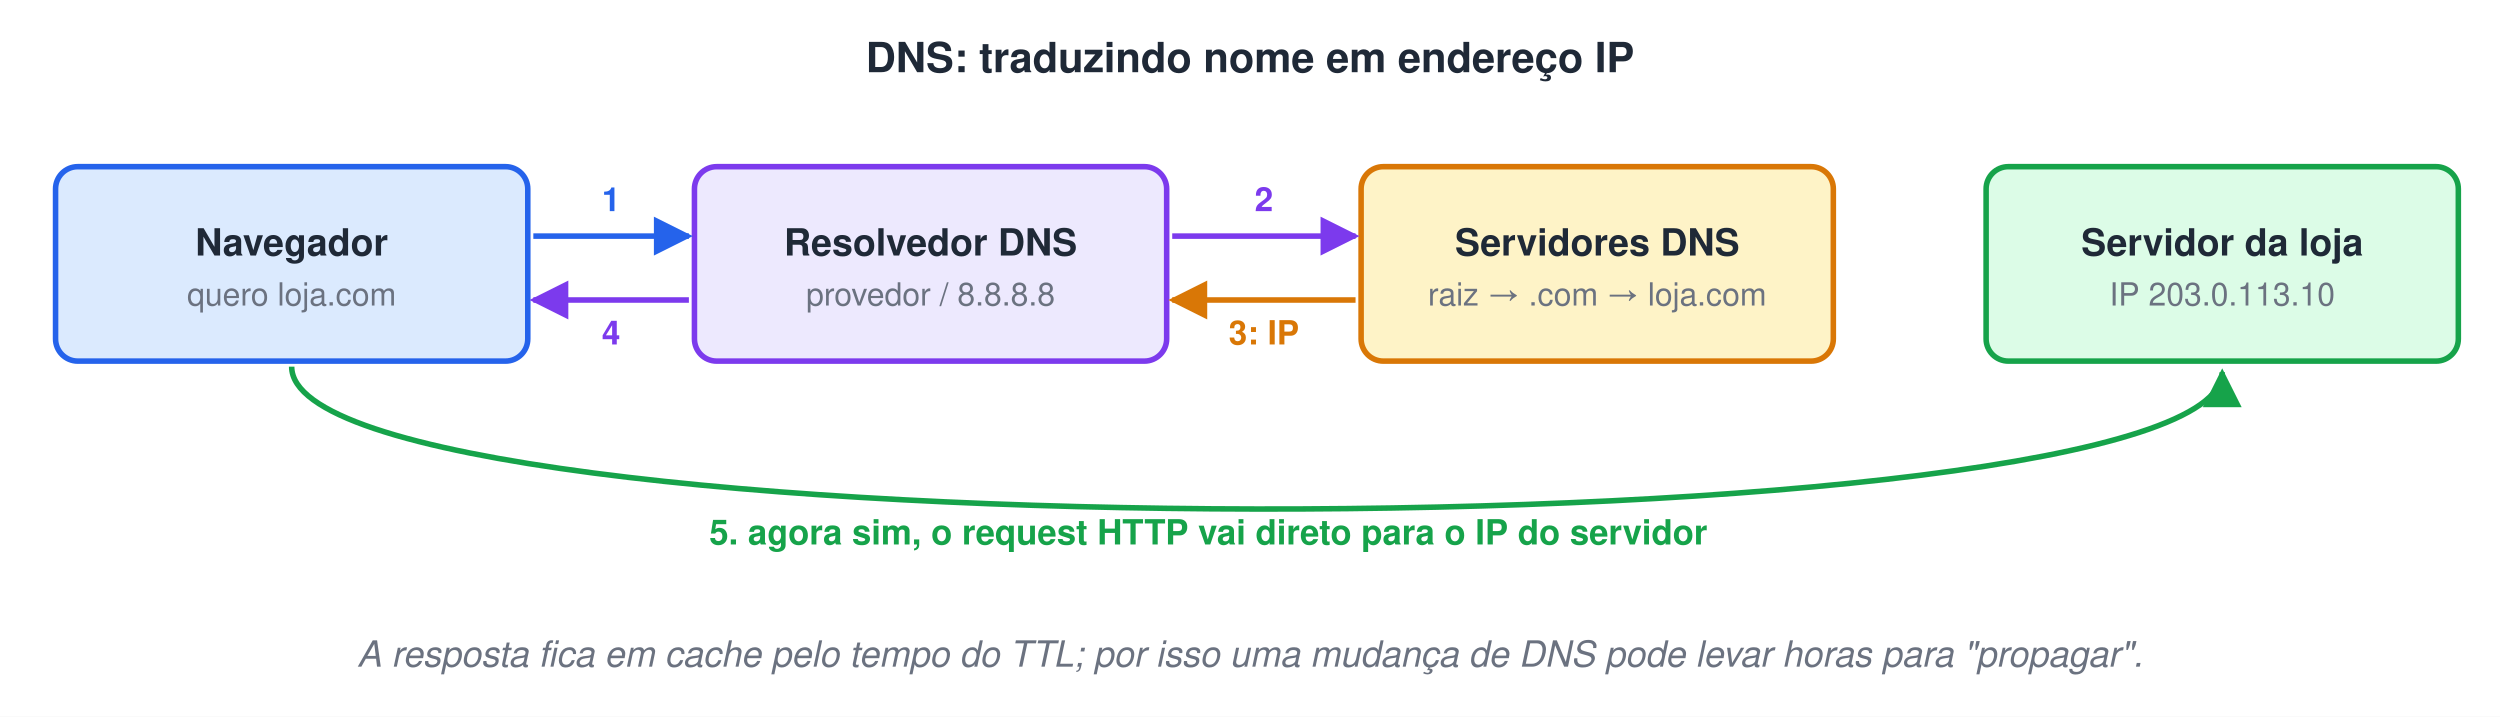
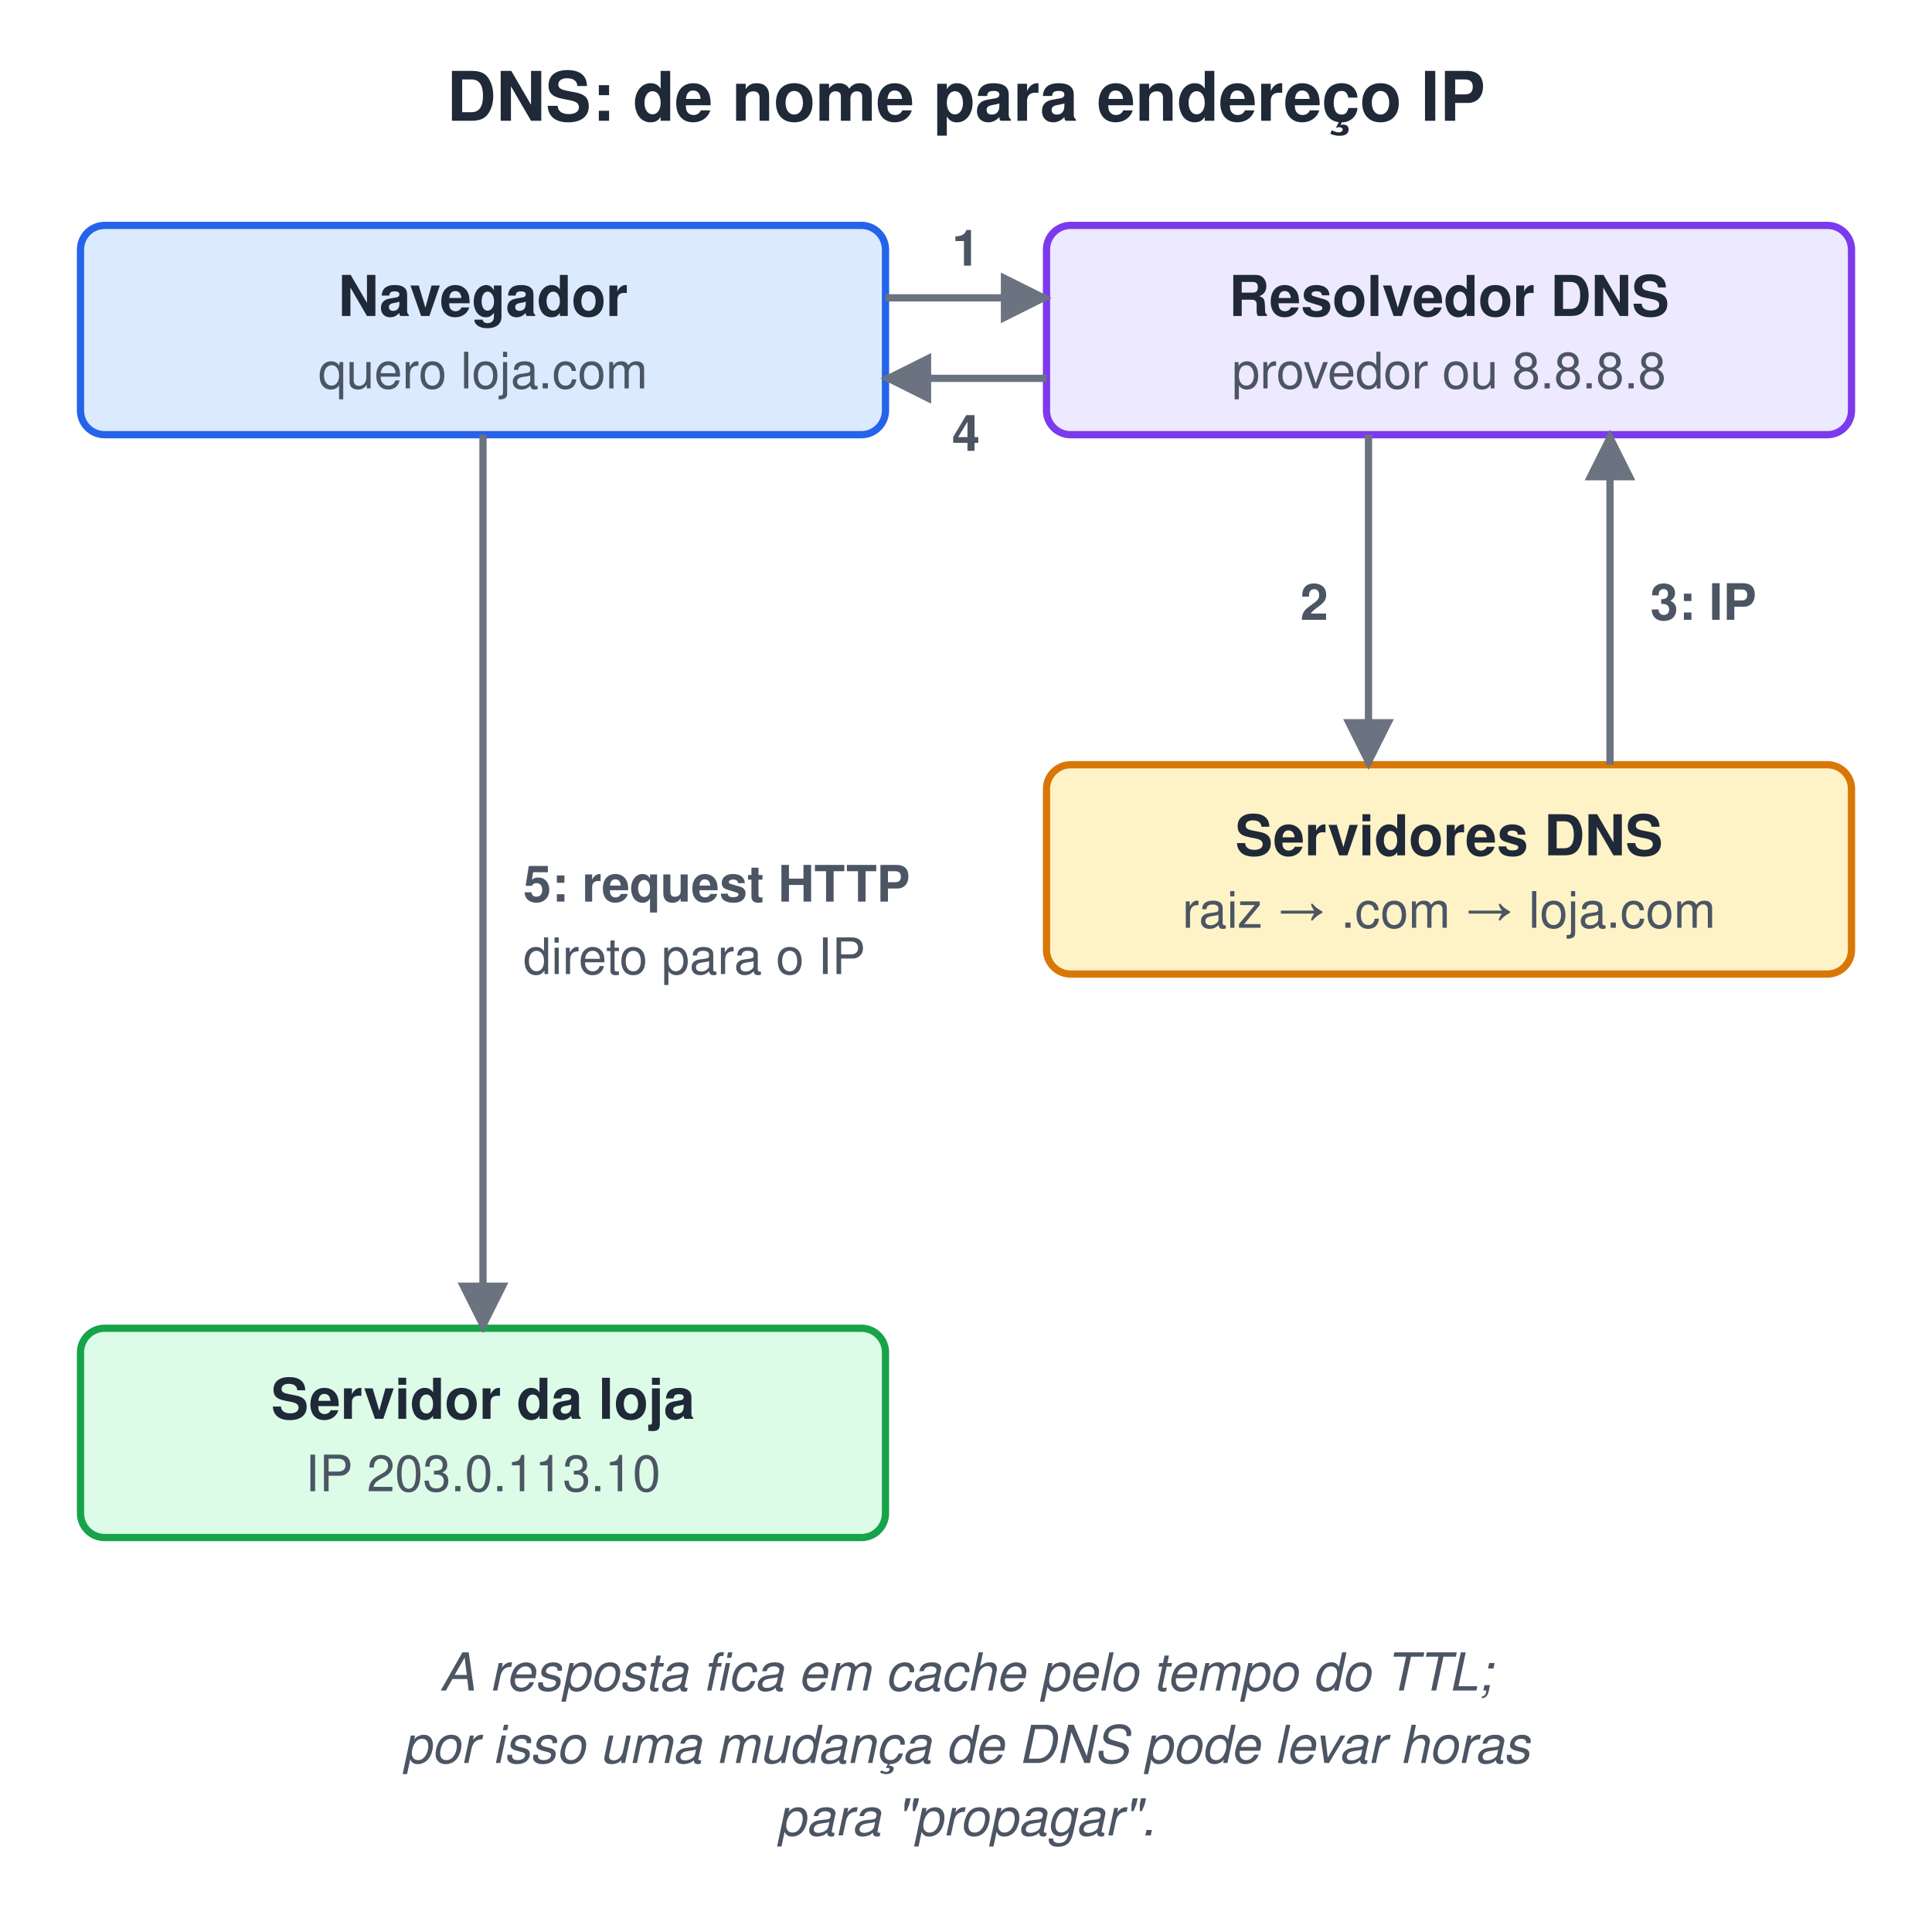
- <svg xmlns="http://www.w3.org/2000/svg" width="900" height="258" viewBox="0 0 900 258">
-   <style>text{font-family:Helvetica, Arial, 'DejaVu Sans', sans-serif}.m{font-family:Menlo, Consolas, 'DejaVu Sans Mono', monospace}</style>
+ <svg xmlns="http://www.w3.org/2000/svg" width="480" height="480" viewBox="0 0 480 480">
+   <style>text{white-space:pre;font-family:Helvetica,Arial,sans-serif;font-size:14px;fill:#1F2937}.t{font-size:17px;font-weight:bold}.b{font-weight:bold}.m{font-family:Menlo,Consolas,monospace;font-size:13px}.s{font-size:12.5px;fill:#4B5563}.n{font-size:13px;font-style:italic;fill:#4B5563}.c{text-anchor:middle}.r{text-anchor:end}.xB{fill:#DBEAFE;stroke:#2563EB}.xG{fill:#DCFCE7;stroke:#16A34A}.xO{fill:#FEF3C7;stroke:#D97706}.xP{fill:#EDE9FE;stroke:#7C3AED}.xR{fill:#FEE2E2;stroke:#DC2626}.xY{fill:#F3F4F6;stroke:#9CA3AF}.xW{fill:#fff;stroke:#9CA3AF}.xT{fill:#CCFBF1;stroke:#0D9488}.xK{fill:#FCE7F3;stroke:#DB2777}rect,ellipse,polygon{stroke-width:1.8}.l{stroke:#6B7280;stroke-width:1.8;fill:none}.d{stroke-dasharray:5 4}</style>
  <defs>
-     <marker id="arb" viewBox="0 0 10 10" refX="9" refY="5" markerWidth="7" markerHeight="7" orient="auto-start-reverse">
-       <path d="M0,0 L10,5 L0,10 z" fill="#2563EB" />
-     </marker>
-     <marker id="arv" viewBox="0 0 10 10" refX="9" refY="5" markerWidth="7" markerHeight="7" orient="auto-start-reverse">
-       <path d="M0,0 L10,5 L0,10 z" fill="#16A34A" />
-     </marker>
-     <marker id="aro" viewBox="0 0 10 10" refX="9" refY="5" markerWidth="7" markerHeight="7" orient="auto-start-reverse">
-       <path d="M0,0 L10,5 L0,10 z" fill="#D97706" />
-     </marker>
-     <marker id="arp" viewBox="0 0 10 10" refX="9" refY="5" markerWidth="7" markerHeight="7" orient="auto-start-reverse">
-       <path d="M0,0 L10,5 L0,10 z" fill="#7C3AED" />
+     <marker id="a" viewBox="0 0 10 10" refX="9" refY="5" markerWidth="7" markerHeight="7" orient="auto-start-reverse">
+       <path d="M0,0L10,5L0,10z" fill="#6B7280" />
    </marker>
  </defs>
-   <rect width="100%" height="100%" fill="#ffffff" />
-   <text x="450" y="26" font-size="15" font-weight="bold" fill="#1F2937" text-anchor="middle">DNS: traduzindo nome em endereço IP</text>
-   <rect x="20" y="60" width="170" height="70" rx="8" fill="#DBEAFE" stroke="#2563EB" stroke-width="2" />
-   <text x="105" y="92" font-size="13.5" font-weight="bold" fill="#1F2937" text-anchor="middle">Navegador</text>
-   <text x="105" y="110" font-size="11.5" fill="#6B7280" text-anchor="middle">quero loja.com</text>
-   <rect x="250" y="60" width="170" height="70" rx="8" fill="#EDE9FE" stroke="#7C3AED" stroke-width="2" />
-   <text x="335" y="92" font-size="13.5" font-weight="bold" fill="#1F2937" text-anchor="middle">Resolvedor DNS</text>
-   <text x="335" y="110" font-size="11.5" fill="#6B7280" text-anchor="middle">provedor / 8.8.8.8</text>
-   <rect x="490" y="60" width="170" height="70" rx="8" fill="#FEF3C7" stroke="#D97706" stroke-width="2" />
-   <text x="575" y="92" font-size="13.5" font-weight="bold" fill="#1F2937" text-anchor="middle">Servidores DNS</text>
-   <text x="575" y="110" font-size="11.5" fill="#6B7280" text-anchor="middle">raiz → .com → loja.com</text>
-   <rect x="715" y="60" width="170" height="70" rx="8" fill="#DCFCE7" stroke="#16A34A" stroke-width="2" />
-   <text x="800" y="92" font-size="13.5" font-weight="bold" fill="#1F2937" text-anchor="middle">Servidor da loja</text>
-   <text x="800" y="110" font-size="11.5" fill="#6B7280" text-anchor="middle">IP 203.0.113.10</text>
-   <line x1="192" y1="85" x2="248" y2="85" stroke="#2563EB" stroke-width="2" marker-end="url(#arb)" />
-   <text x="220" y="76" font-size="12" font-weight="bold" fill="#2563EB" text-anchor="middle">1</text>
-   <line x1="422" y1="85" x2="488" y2="85" stroke="#7C3AED" stroke-width="2" marker-end="url(#arp)" />
-   <text x="455" y="76" font-size="12" font-weight="bold" fill="#7C3AED" text-anchor="middle">2</text>
-   <line x1="488" y1="108" x2="422" y2="108" stroke="#D97706" stroke-width="2" marker-end="url(#aro)" />
-   <text x="455" y="124" font-size="12" font-weight="bold" fill="#D97706" text-anchor="middle">3: IP</text>
-   <line x1="248" y1="108" x2="192" y2="108" stroke="#7C3AED" stroke-width="2" marker-end="url(#arp)" />
-   <text x="220" y="124" font-size="12" font-weight="bold" fill="#7C3AED" text-anchor="middle">4</text>
-   <path d="M105,132 C105,200 800,200 800,134" fill="none" stroke="#16A34A" stroke-width="2" marker-end="url(#arv)" />
-   <text x="435" y="196" font-size="12.5" font-weight="bold" fill="#16A34A" text-anchor="middle">5. agora sim, o request HTTP vai direto para o IP do servidor</text>
-   <text x="450" y="240" font-size="13" font-style="italic" fill="#6B7280" text-anchor="middle">A resposta fica em cache pelo tempo do TTL; por isso uma mudança de DNS pode levar horas para "propagar".</text>
+   <rect width="100%" height="100%" fill="#fff" />
+   <text x="240.0" y="30" class="t c">DNS: de nome para endereço IP</text>
+   <rect x="20" y="56" width="200" height="52" rx="6" class="xB" />
+   <text x="120.0" y="78.5" class="b c">Navegador</text>
+   <text x="120.0" y="96.5" class="s c">quero loja.com</text>
+   <rect x="260" y="56" width="200" height="52" rx="6" class="xP" />
+   <text x="360.0" y="78.5" class="b c">Resolvedor DNS</text>
+   <text x="360.0" y="96.5" class="s c">provedor ou 8.8.8.8</text>
+   <rect x="260" y="190" width="200" height="52" rx="6" class="xO" />
+   <text x="360.0" y="212.5" class="b c">Servidores DNS</text>
+   <text x="360.0" y="230.5" class="s c">raiz → .com → loja.com</text>
+   <rect x="20" y="330" width="200" height="52" rx="6" class="xG" />
+   <text x="120.0" y="352.5" class="b c">Servidor da loja</text>
+   <text x="120.0" y="370.5" class="s c">IP 203.0.113.10</text>
+   <path d="M220,74 L260,74" class="l" marker-end="url(#a)" />
+   <text x="240" y="66" class="s b c">1</text>
+   <path d="M340,108 L340,190" class="l" marker-end="url(#a)" />
+   <text x="330" y="154" class="s b r">2</text>
+   <path d="M400,190 L400,108" class="l" marker-end="url(#a)" />
+   <text x="410" y="154" class="s b">3: IP</text>
+   <path d="M260,94 L220,94" class="l" marker-end="url(#a)" />
+   <text x="240" y="112" class="s b c">4</text>
+   <path d="M120,108 L120,330" class="l" marker-end="url(#a)" />
+   <text x="130" y="224" class="s b">5: request HTTP</text>
+   <text x="130" y="242" class="s">direto para o IP</text>
+   <text x="240.0" y="420" class="n c">A resposta fica em cache pelo tempo do TTL;</text>
+   <text x="240.0" y="438" class="n c">por isso uma mudança de DNS pode levar horas</text>
+   <text x="240.0" y="456" class="n c">para "propagar".</text>
</svg>
